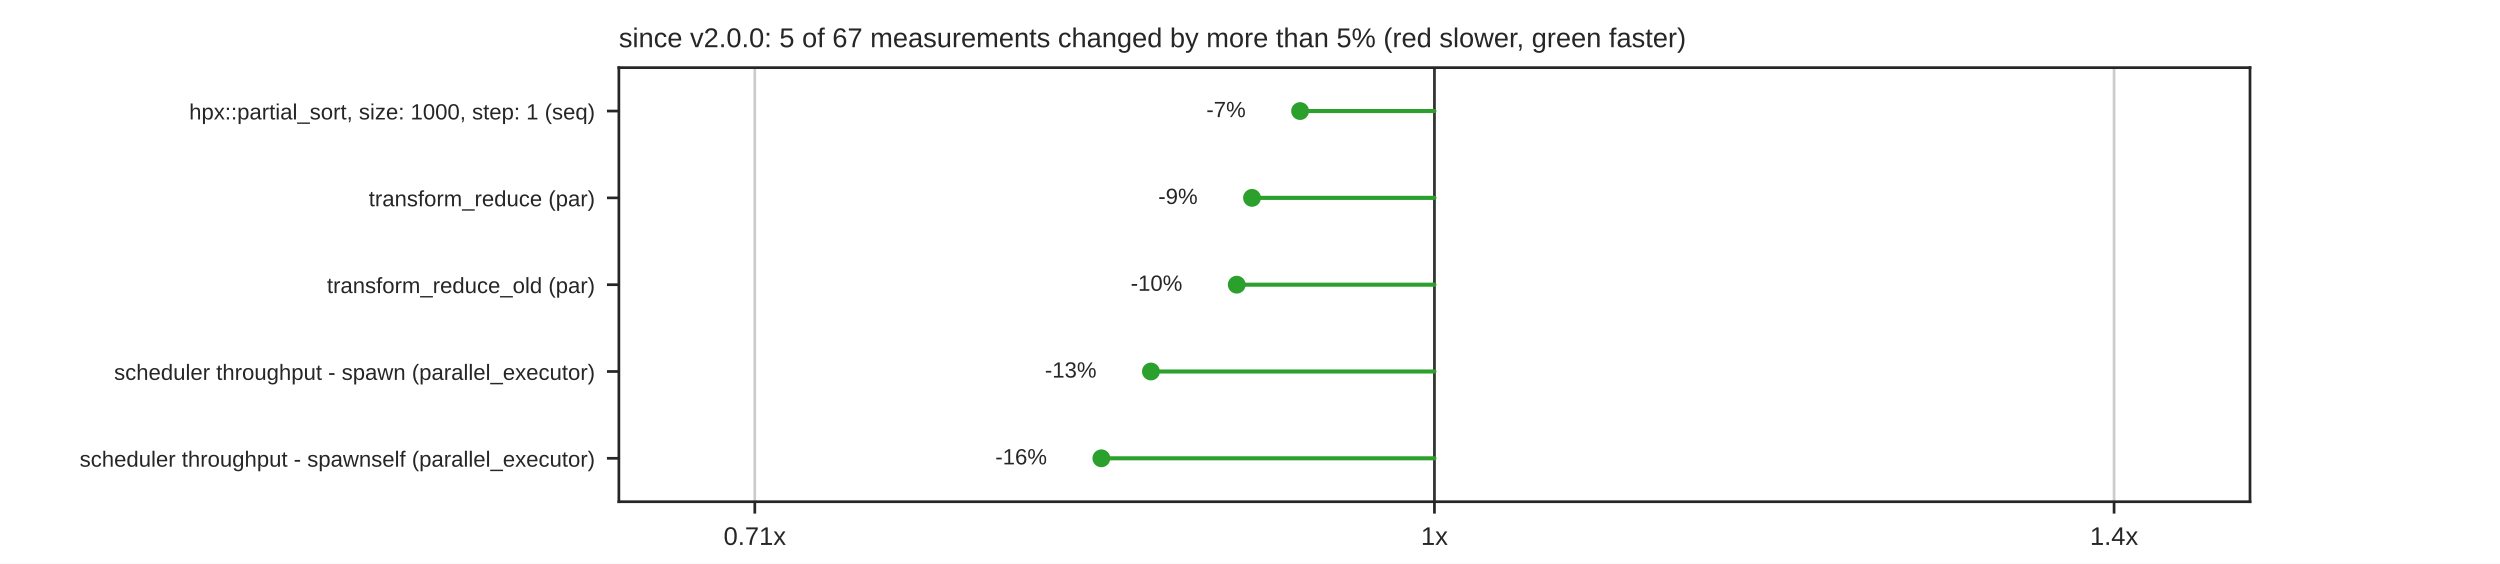
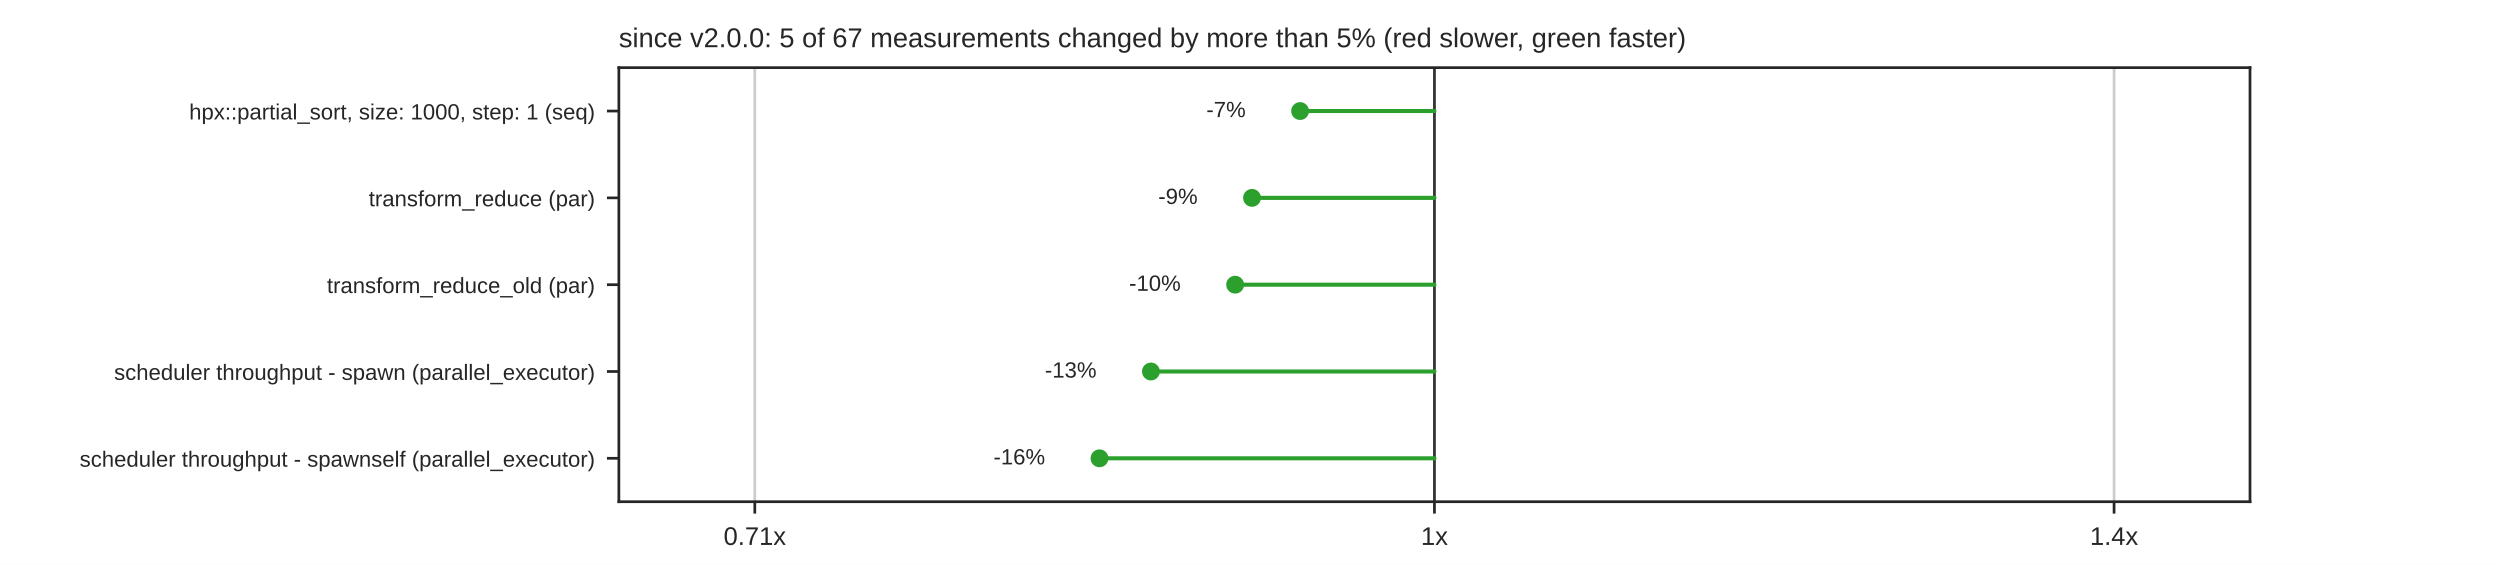
<svg xmlns="http://www.w3.org/2000/svg" xmlns:xlink="http://www.w3.org/1999/xlink" width="734.4pt" height="165.6pt" viewBox="0 0 734.4 165.6" version="1.1">
  <defs>
    <style type="text/css">*{stroke-linejoin: round; stroke-linecap: butt}</style>
  </defs>
  <g id="figure_1">
    <g id="patch_1">
      <path d="M 0 165.6  L 734.4 165.6  L 734.4 0  L 0 0  z " style="fill: #ffffff" />
    </g>
    <g id="axes_1">
      <g id="patch_2">
        <path d="M 181.8 147.384  L 660.96 147.384  L 660.96 19.872  L 181.8 19.872  z " style="fill: #ffffff" />
      </g>
      <g id="matplotlib.axis_1">
        <g id="xtick_1">
          <g id="line2d_1">
            <path d="M 221.73 147.384  L 221.73 19.872  " clip-path="url(#pb38192b940)" style="fill: none; stroke: #cccccc; stroke-width: 0.8; stroke-linecap: round" />
          </g>
          <g id="line2d_2">
            <defs>
              <path id="mdfc5214045" d="M 0 0  L 0 3.5  " style="stroke: #262626; stroke-width: 0.8" />
            </defs>
            <g>
              <use xlink:href="#mdfc5214045" x="221.73" y="147.384" style="fill: #262626; stroke: #262626; stroke-width: 0.8" />
            </g>
          </g>
          <g id="text_1">
            <text style="fill: #262626; font: 7.5px 'Arial', 'DejaVu Sans', 'Liberation Sans', 'Bitstream Vera Sans', sans-serif; text-anchor: middle" x="221.73" y="160.083" transform="rotate(-0 221.73 160.0828)">0.71x</text>
          </g>
        </g>
        <g id="xtick_2">
          <g id="line2d_3">
            <path d="M 421.38 147.384  L 421.38 19.872  " clip-path="url(#pb38192b940)" style="fill: none; stroke: #cccccc; stroke-width: 0.8; stroke-linecap: round" />
          </g>
          <g id="line2d_4">
            <g>
              <use xlink:href="#mdfc5214045" x="421.38" y="147.384" style="fill: #262626; stroke: #262626; stroke-width: 0.8" />
            </g>
          </g>
          <g id="text_2">
            <text style="fill: #262626; font: 7.5px 'Arial', 'DejaVu Sans', 'Liberation Sans', 'Bitstream Vera Sans', sans-serif; text-anchor: middle" x="421.38" y="160.083" transform="rotate(-0 421.38 160.0828)">1x</text>
          </g>
        </g>
        <g id="xtick_3">
          <g id="line2d_5">
            <path d="M 621.03 147.384  L 621.03 19.872  " clip-path="url(#pb38192b940)" style="fill: none; stroke: #cccccc; stroke-width: 0.8; stroke-linecap: round" />
          </g>
          <g id="line2d_6">
            <g>
              <use xlink:href="#mdfc5214045" x="621.03" y="147.384" style="fill: #262626; stroke: #262626; stroke-width: 0.8" />
            </g>
          </g>
          <g id="text_3">
            <text style="fill: #262626; font: 7.5px 'Arial', 'DejaVu Sans', 'Liberation Sans', 'Bitstream Vera Sans', sans-serif; text-anchor: middle" x="621.03" y="160.083" transform="rotate(-0 621.03 160.0828)">1.4x</text>
          </g>
        </g>
      </g>
      <g id="matplotlib.axis_2">
        <g id="ytick_1">
          <g id="line2d_7">
            <defs>
              <path id="m414165cd4d" d="M 0 0  L -3.5 0  " style="stroke: #262626; stroke-width: 0.8" />
            </defs>
            <g>
              <use xlink:href="#m414165cd4d" x="181.8" y="32.623" style="fill: #262626; stroke: #262626; stroke-width: 0.8" />
            </g>
          </g>
          <g id="text_4">
            <text style="fill: #262626; font: 6.5px 'Arial', 'DejaVu Sans', 'Liberation Sans', 'Bitstream Vera Sans', sans-serif; text-anchor: end" x="174.8" y="35.093" transform="rotate(-0 174.8 35.09269)">hpx::partial_sort, size: 1000, step: 1 (seq)</text>
          </g>
        </g>
        <g id="ytick_2">
          <g id="line2d_8">
            <g>
              <use xlink:href="#m414165cd4d" x="181.8" y="58.126" style="fill: #262626; stroke: #262626; stroke-width: 0.8" />
            </g>
          </g>
          <g id="text_5">
            <text style="fill: #262626; font: 6.5px 'Arial', 'DejaVu Sans', 'Liberation Sans', 'Bitstream Vera Sans', sans-serif; text-anchor: end" x="174.8" y="60.595" transform="rotate(-0 174.8 60.59509)">transform_reduce (par)</text>
          </g>
        </g>
        <g id="ytick_3">
          <g id="line2d_9">
            <g>
              <use xlink:href="#m414165cd4d" x="181.8" y="83.628" style="fill: #262626; stroke: #262626; stroke-width: 0.8" />
            </g>
          </g>
          <g id="text_6">
            <text style="fill: #262626; font: 6.5px 'Arial', 'DejaVu Sans', 'Liberation Sans', 'Bitstream Vera Sans', sans-serif; text-anchor: end" x="174.8" y="86.097" transform="rotate(-0 174.8 86.09749)">transform_reduce_old (par)</text>
          </g>
        </g>
        <g id="ytick_4">
          <g id="line2d_10">
            <g>
              <use xlink:href="#m414165cd4d" x="181.8" y="109.13" style="fill: #262626; stroke: #262626; stroke-width: 0.8" />
            </g>
          </g>
          <g id="text_7">
            <text style="fill: #262626; font: 6.5px 'Arial', 'DejaVu Sans', 'Liberation Sans', 'Bitstream Vera Sans', sans-serif; text-anchor: end" x="174.8" y="111.6" transform="rotate(-0 174.8 111.5999)">scheduler throughput - spawn (parallel_executor)</text>
          </g>
        </g>
        <g id="ytick_5">
          <g id="line2d_11">
            <g>
              <use xlink:href="#m414165cd4d" x="181.8" y="134.633" style="fill: #262626; stroke: #262626; stroke-width: 0.8" />
            </g>
          </g>
          <g id="text_8">
            <text style="fill: #262626; font: 6.5px 'Arial', 'DejaVu Sans', 'Liberation Sans', 'Bitstream Vera Sans', sans-serif; text-anchor: end" x="174.8" y="137.102" transform="rotate(-0 174.8 137.1023)">scheduler throughput - spawnself (parallel_executor)</text>
          </g>
        </g>
      </g>
      <g id="line2d_12">
        <path d="M 421.38 147.384  L 421.38 19.872  " clip-path="url(#pb38192b940)" style="fill: none; stroke: #333333; stroke-width: 0.8; stroke-linecap: round" />
      </g>
      <g id="line2d_13">
        <path d="M 421.38 32.623  L 381.913 32.623  " clip-path="url(#pb38192b940)" style="fill: none; stroke: #2ca02c; stroke-width: 1.2; stroke-linecap: round" />
      </g>
      <g id="line2d_14">
        <path d="M 421.38 58.126  L 367.792 58.126  " clip-path="url(#pb38192b940)" style="fill: none; stroke: #2ca02c; stroke-width: 1.2; stroke-linecap: round" />
      </g>
      <g id="line2d_15">
-         <path d="M 421.38 83.628  L 363.305 83.628  " clip-path="url(#pb38192b940)" style="fill: none; stroke: #2ca02c; stroke-width: 1.2; stroke-linecap: round" />
+         <path d="M 421.38 83.628  L 362.832 83.628  " clip-path="url(#pb38192b940)" style="fill: none; stroke: #2ca02c; stroke-width: 1.2; stroke-linecap: round" />
      </g>
      <g id="line2d_16">
        <path d="M 421.38 109.13  L 338.095 109.13  " clip-path="url(#pb38192b940)" style="fill: none; stroke: #2ca02c; stroke-width: 1.2; stroke-linecap: round" />
      </g>
      <g id="line2d_17">
-         <path d="M 421.38 134.633  L 323.538 134.633  " clip-path="url(#pb38192b940)" style="fill: none; stroke: #2ca02c; stroke-width: 1.2; stroke-linecap: round" />
+         <path d="M 421.38 134.633  L 322.986 134.633  " clip-path="url(#pb38192b940)" style="fill: none; stroke: #2ca02c; stroke-width: 1.2; stroke-linecap: round" />
      </g>
      <g id="patch_3">
        <path d="M 181.8 147.384  L 181.8 19.872  " style="fill: none; stroke: #262626; stroke-width: 0.8; stroke-linejoin: miter; stroke-linecap: square" />
      </g>
      <g id="patch_4">
        <path d="M 660.96 147.384  L 660.96 19.872  " style="fill: none; stroke: #262626; stroke-width: 0.8; stroke-linejoin: miter; stroke-linecap: square" />
      </g>
      <g id="patch_5">
        <path d="M 181.8 147.384  L 660.96 147.384  " style="fill: none; stroke: #262626; stroke-width: 0.8; stroke-linejoin: miter; stroke-linecap: square" />
      </g>
      <g id="patch_6">
        <path d="M 181.8 19.872  L 660.96 19.872  " style="fill: none; stroke: #262626; stroke-width: 0.8; stroke-linejoin: miter; stroke-linecap: square" />
      </g>
      <g id="PathCollection_1">
        <defs>
          <path id="m7978cd0e5a" d="M 0 2.121  C 0.563 2.121 1.102 1.898 1.5 1.5  C 1.898 1.102 2.121 0.563 2.121 0  C 2.121 -0.563 1.898 -1.102 1.5 -1.5  C 1.102 -1.898 0.563 -2.121 0 -2.121  C -0.563 -2.121 -1.102 -1.898 -1.5 -1.5  C -1.898 -1.102 -2.121 -0.563 -2.121 0  C -2.121 0.563 -1.898 1.102 -1.5 1.5  C -1.102 1.898 -0.563 2.121 0 2.121  z " style="stroke: #2ca02c" />
        </defs>
        <g clip-path="url(#pb38192b940)">
          <use xlink:href="#m7978cd0e5a" x="381.913" y="32.623" style="fill: #2ca02c; stroke: #2ca02c" />
        </g>
      </g>
      <g id="text_9">
        <text style="fill: #262626; font: 6.5px 'Arial', 'DejaVu Sans', 'Liberation Sans', 'Bitstream Vera Sans', sans-serif; text-anchor: end" x="365.941" y="34.417" transform="rotate(-0 365.9414 34.41679)">-7%</text>
      </g>
      <g id="PathCollection_2">
        <g clip-path="url(#pb38192b940)">
          <use xlink:href="#m7978cd0e5a" x="367.792" y="58.126" style="fill: #2ca02c; stroke: #2ca02c" />
        </g>
      </g>
      <g id="text_10">
        <text style="fill: #262626; font: 6.5px 'Arial', 'DejaVu Sans', 'Liberation Sans', 'Bitstream Vera Sans', sans-serif; text-anchor: end" x="351.82" y="59.919" transform="rotate(-0 351.8199 59.91919)">-9%</text>
      </g>
      <g id="PathCollection_3">
        <g clip-path="url(#pb38192b940)">
-           <use xlink:href="#m7978cd0e5a" x="363.305" y="83.628" style="fill: #2ca02c; stroke: #2ca02c" />
+           <use xlink:href="#m7978cd0e5a" x="362.832" y="83.628" style="fill: #2ca02c; stroke: #2ca02c" />
        </g>
      </g>
      <g id="text_11">
-         <text style="fill: #262626; font: 6.5px 'Arial', 'DejaVu Sans', 'Liberation Sans', 'Bitstream Vera Sans', sans-serif; text-anchor: end" x="347.333" y="85.422" transform="rotate(-0 347.3333 85.42159)">-10%</text>
+         <text style="fill: #262626; font: 6.5px 'Arial', 'DejaVu Sans', 'Liberation Sans', 'Bitstream Vera Sans', sans-serif; text-anchor: end" x="346.86" y="85.422" transform="rotate(-0 346.8602 85.42159)">-10%</text>
      </g>
      <g id="PathCollection_4">
        <g clip-path="url(#pb38192b940)">
          <use xlink:href="#m7978cd0e5a" x="338.095" y="109.13" style="fill: #2ca02c; stroke: #2ca02c" />
        </g>
      </g>
      <g id="text_12">
        <text style="fill: #262626; font: 6.5px 'Arial', 'DejaVu Sans', 'Liberation Sans', 'Bitstream Vera Sans', sans-serif; text-anchor: end" x="322.123" y="110.924" transform="rotate(-0 322.1232 110.924)">-13%</text>
      </g>
      <g id="PathCollection_5">
        <g clip-path="url(#pb38192b940)">
-           <use xlink:href="#m7978cd0e5a" x="323.538" y="134.633" style="fill: #2ca02c; stroke: #2ca02c" />
+           <use xlink:href="#m7978cd0e5a" x="322.986" y="134.633" style="fill: #2ca02c; stroke: #2ca02c" />
        </g>
      </g>
      <g id="text_13">
-         <text style="fill: #262626; font: 6.5px 'Arial', 'DejaVu Sans', 'Liberation Sans', 'Bitstream Vera Sans', sans-serif; text-anchor: end" x="307.566" y="136.426" transform="rotate(-0 307.5662 136.4264)">-16%</text>
+         <text style="fill: #262626; font: 6.5px 'Arial', 'DejaVu Sans', 'Liberation Sans', 'Bitstream Vera Sans', sans-serif; text-anchor: end" x="307.014" y="136.426" transform="rotate(-0 307.0137 136.4264)">-16%</text>
      </g>
      <g id="text_14">
        <text style="fill: #262626; font: 8px 'Arial', 'DejaVu Sans', 'Liberation Sans', 'Bitstream Vera Sans', sans-serif; text-anchor: start" x="181.8" y="13.872" transform="rotate(-0 181.8 13.872)">since v2.0.0: 5 of 67 measurements changed by more than 5% (red slower, green faster)</text>
      </g>
    </g>
  </g>
  <defs>
    <clipPath id="pb38192b940">
      <rect x="181.8" y="19.872" width="479.16" height="127.512" />
    </clipPath>
  </defs>
</svg>
